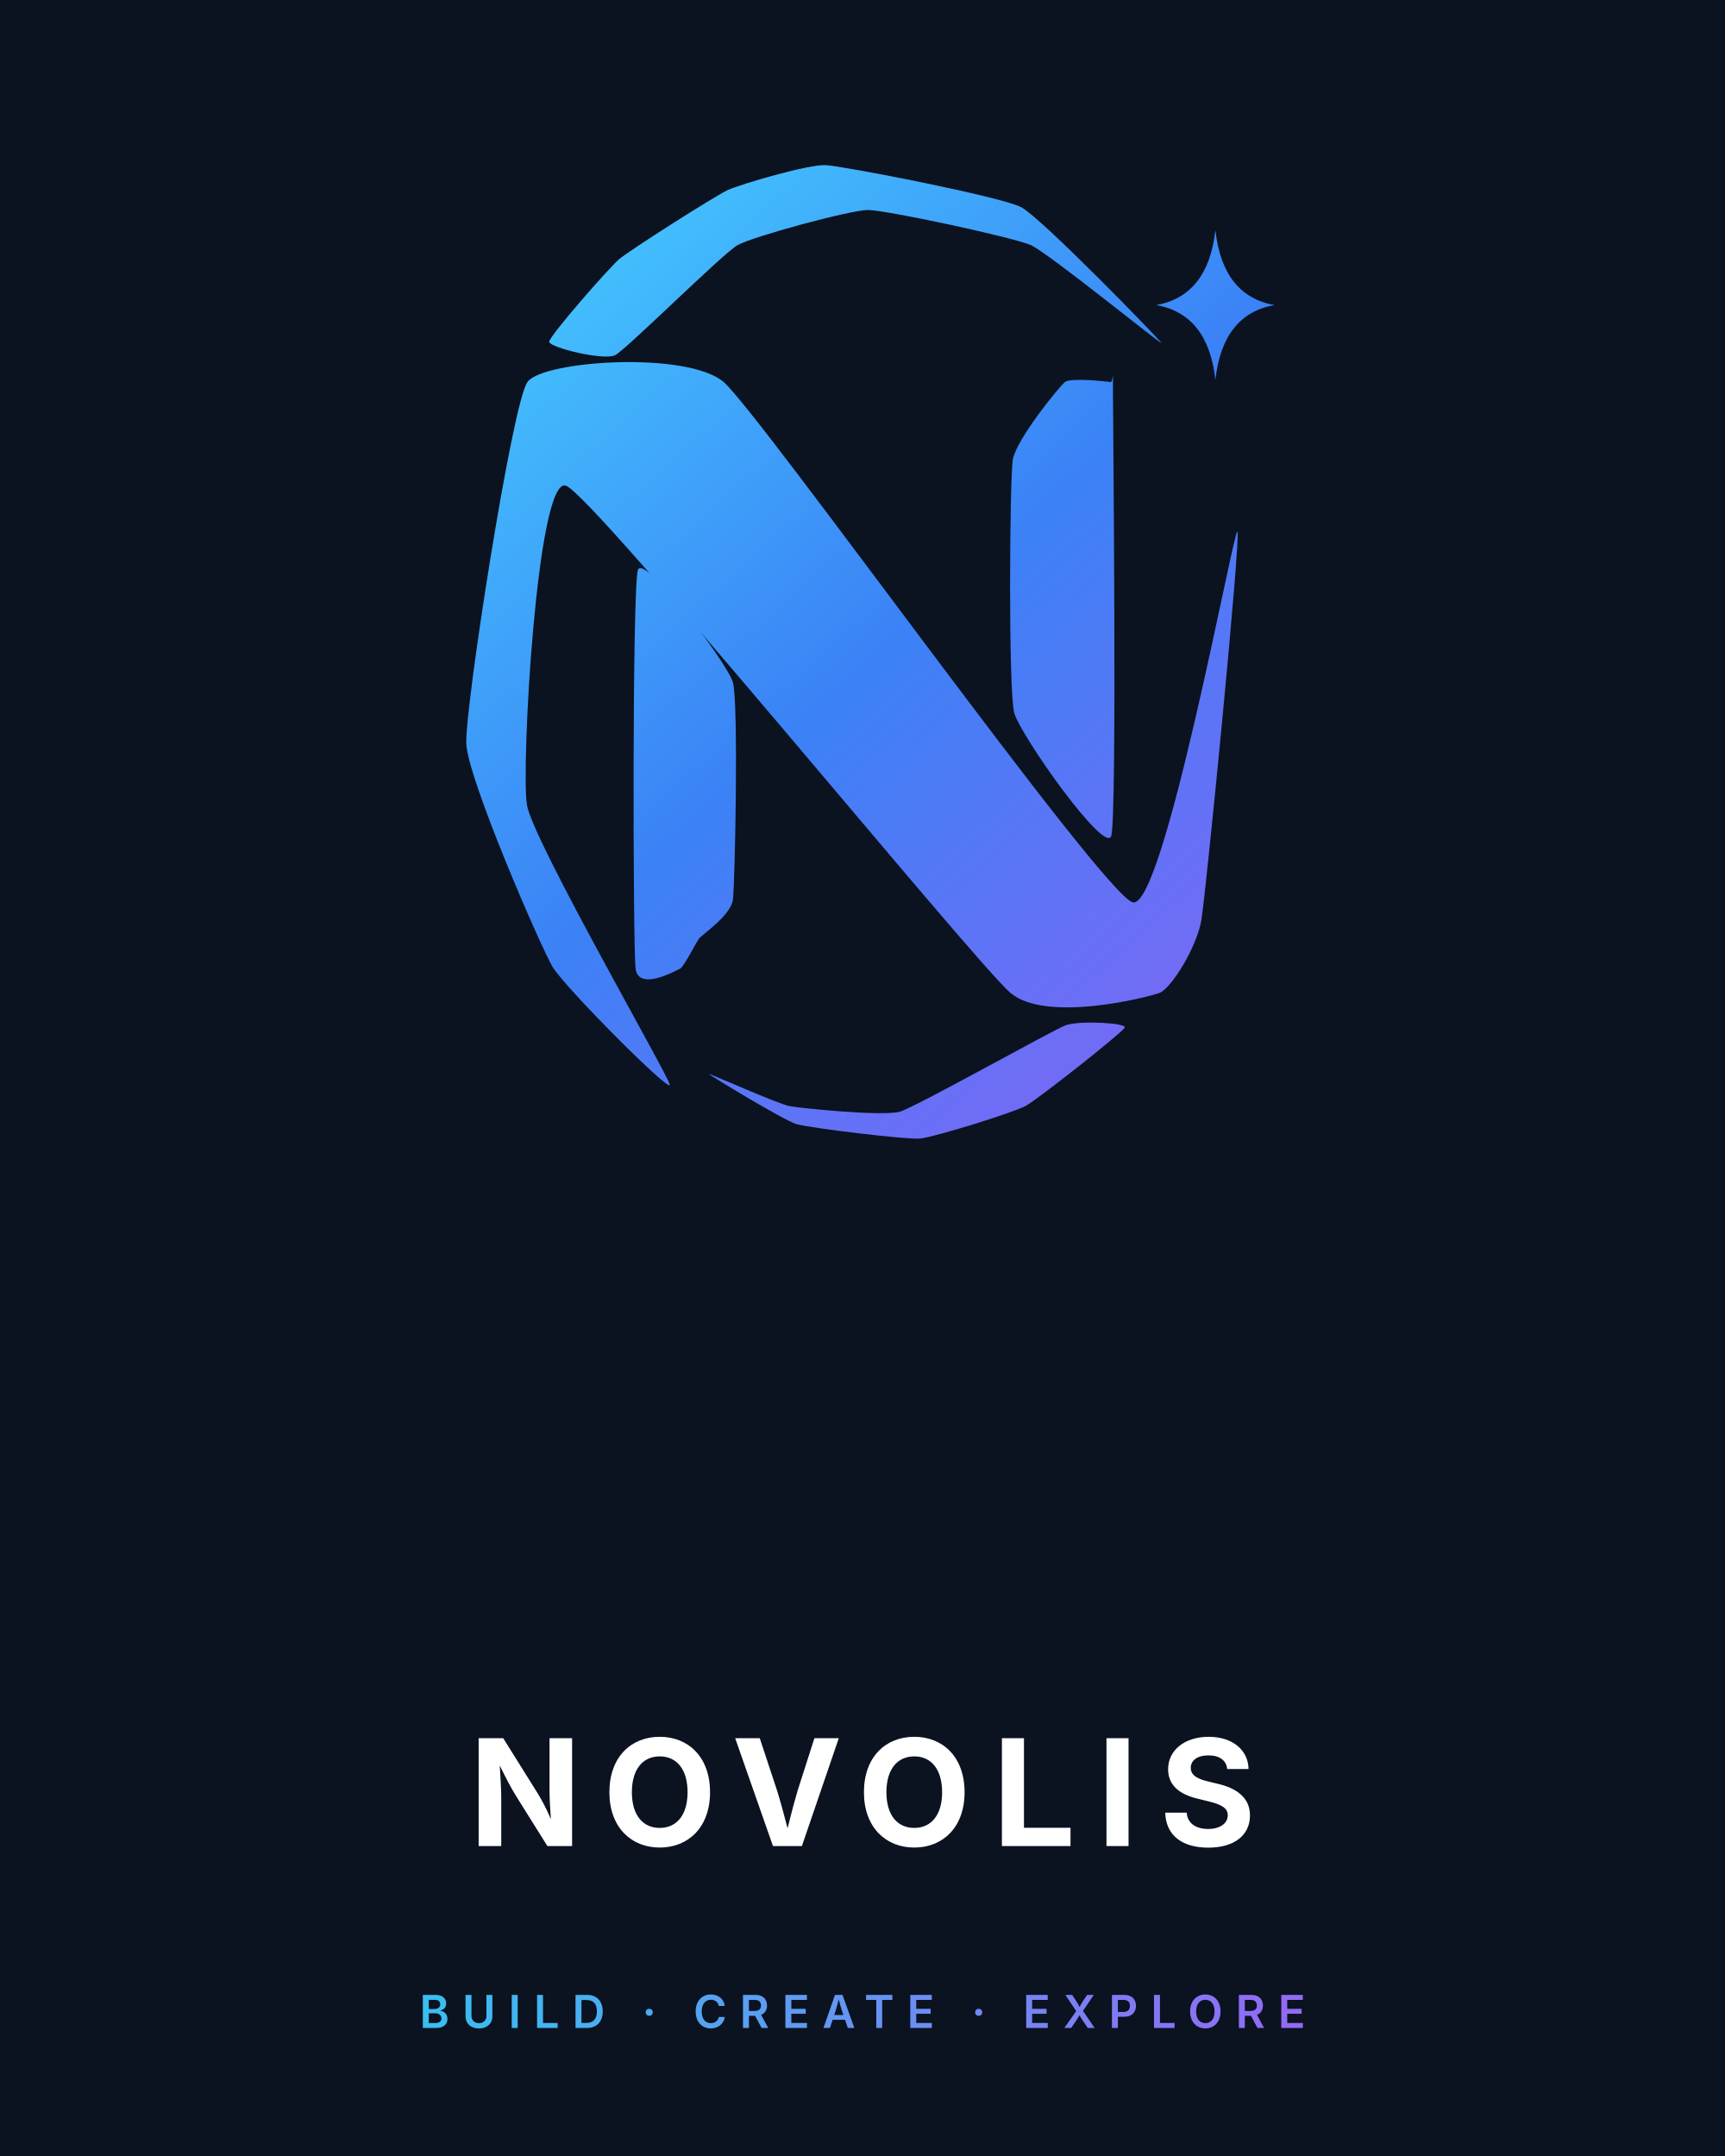
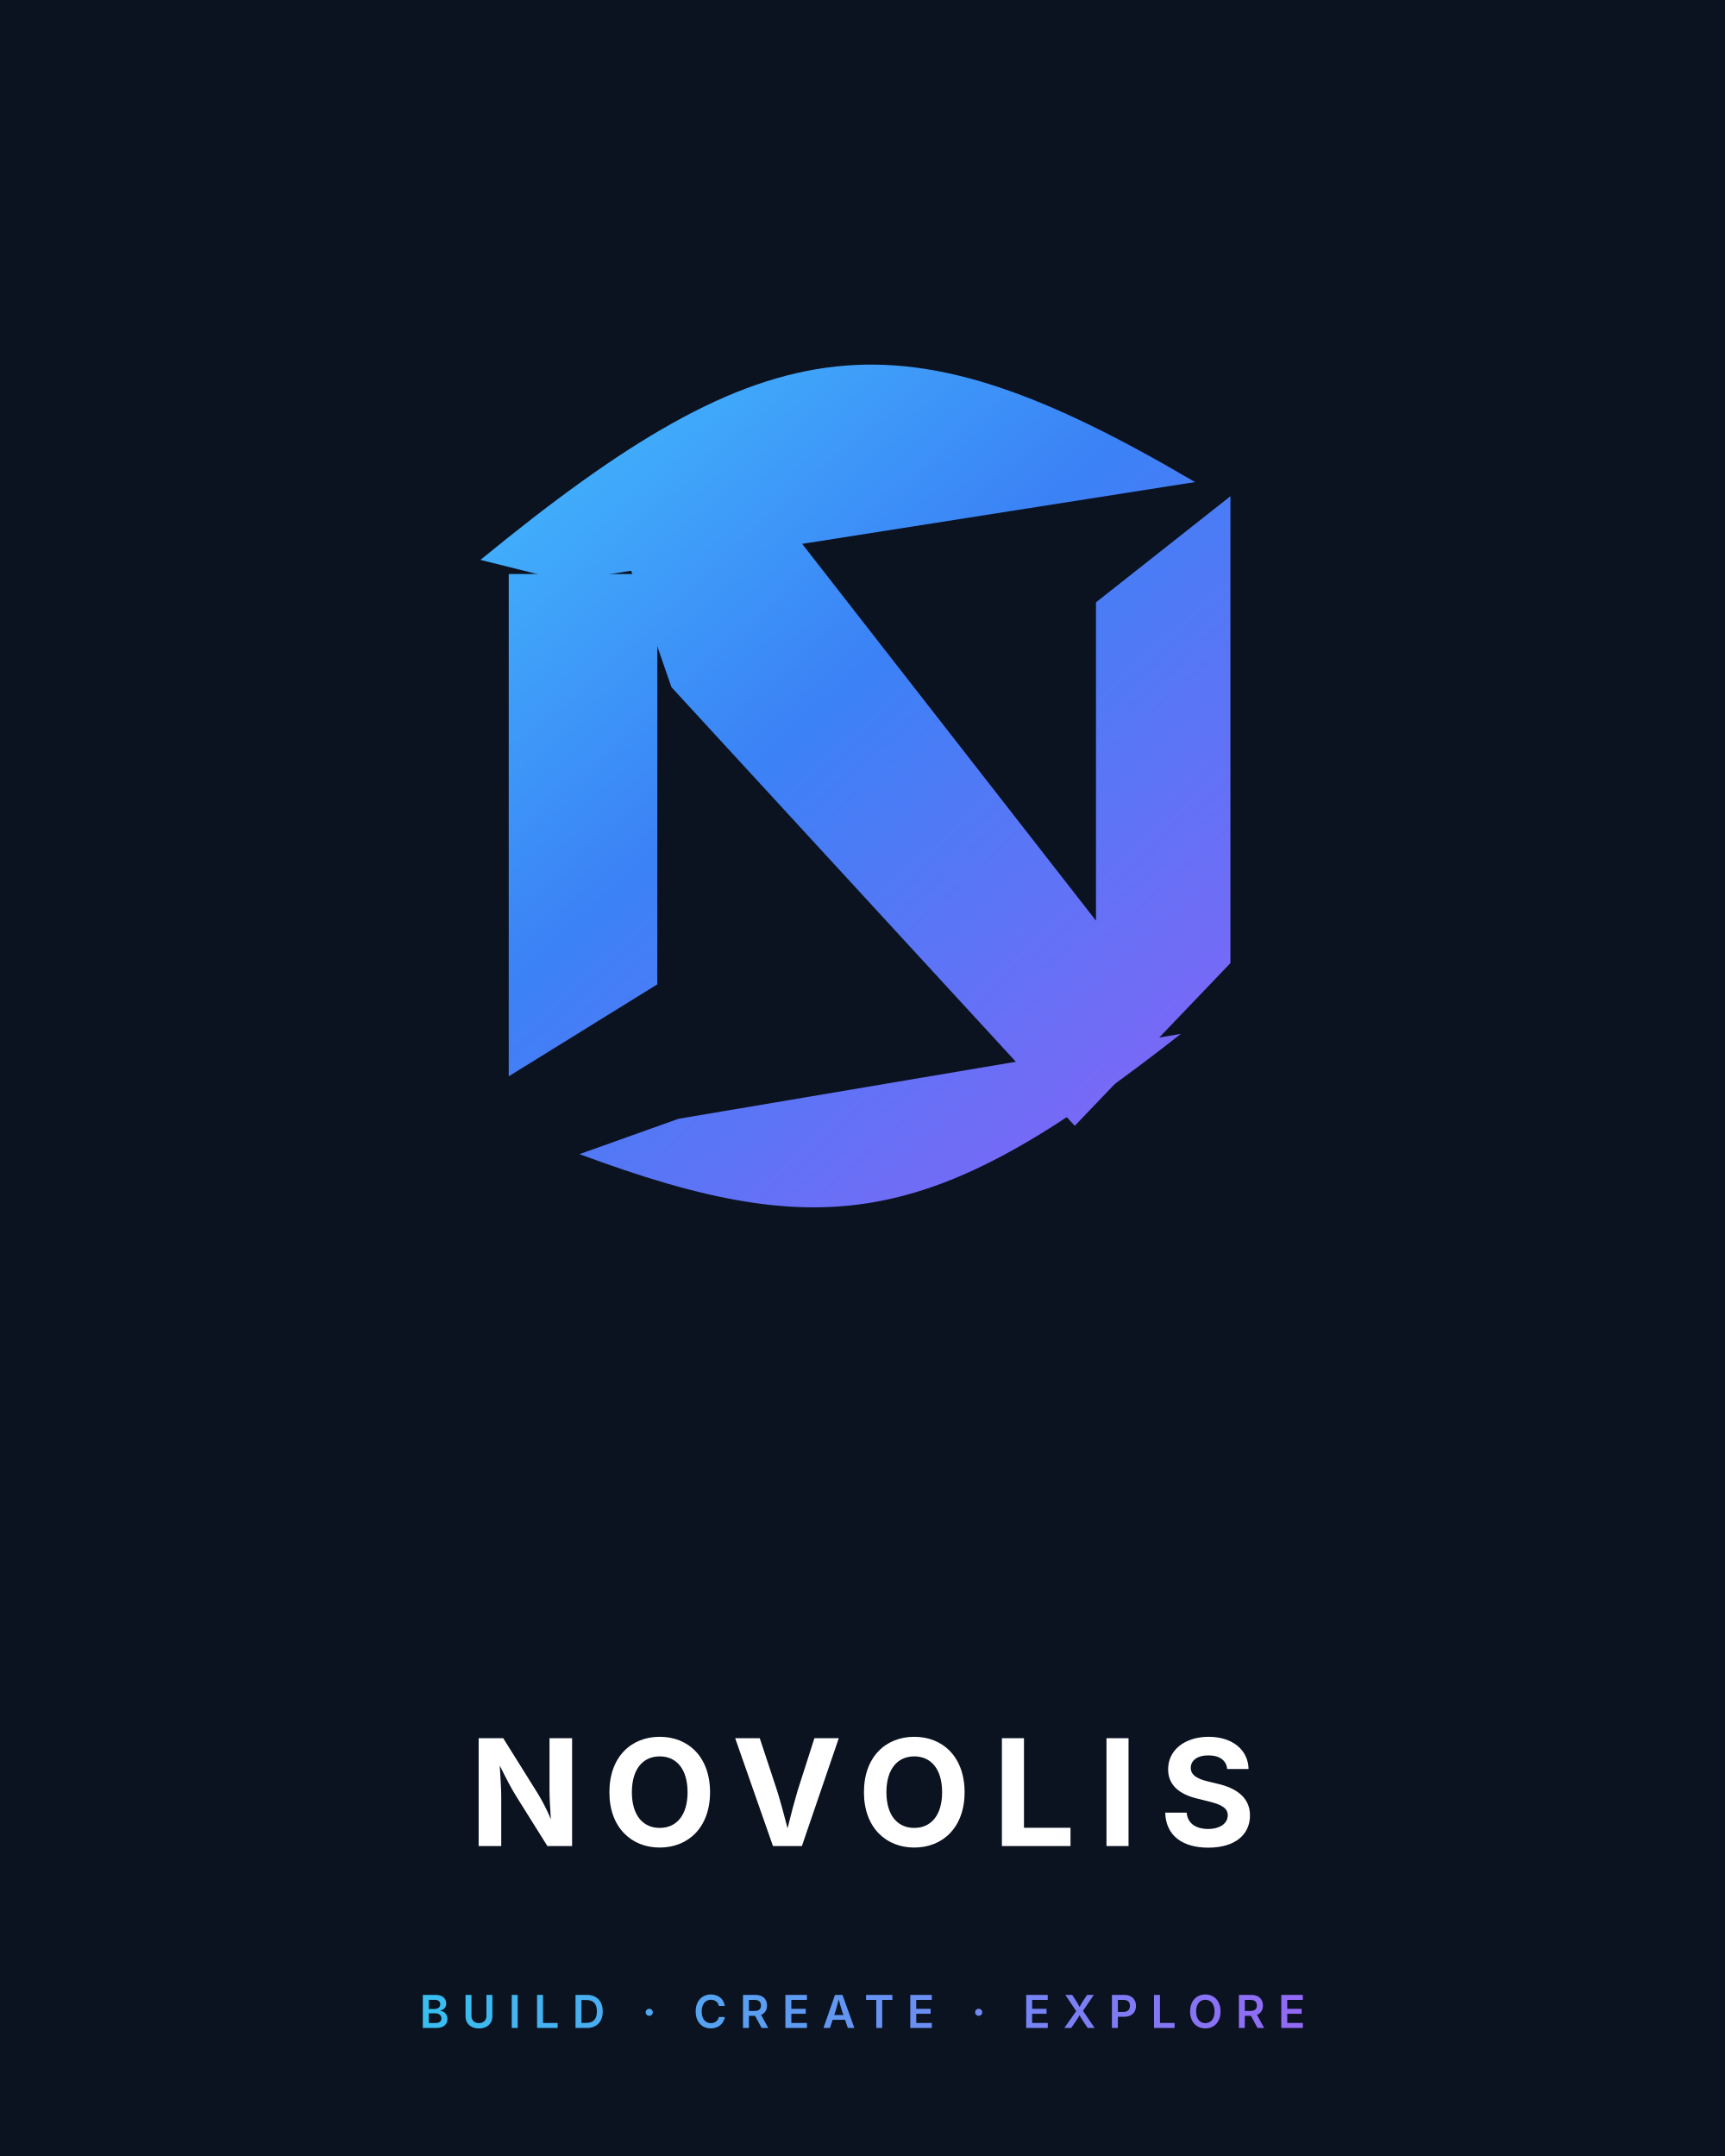
<svg xmlns="http://www.w3.org/2000/svg" viewBox="0 0 512 640" role="img" aria-label="Novolis">
  <defs>
    <linearGradient id="g" x1="14" y1="10" x2="86" y2="90" gradientUnits="userSpaceOnUse">
      <stop offset="0" stop-color="#45d4ff" />
      <stop offset="0.42" stop-color="#3b82f6" />
      <stop offset="1" stop-color="#a855f7" />
    </linearGradient>
    <linearGradient id="novolis-tagline" x1="64" y1="0" x2="448" y2="0" gradientUnits="userSpaceOnUse">
      <stop offset="0" stop-color="#22d3ee" />
      <stop offset="1" stop-color="#a855f7" />
    </linearGradient>
  </defs>
  <rect width="512" height="640" fill="#0b1220" />
  <g transform="translate(46 36) scale(4.2)">
-     <path fill="url(#g)" d="M32.52,16.53C31.72,16.94 27.84,15.98 27.86,15.58C27.87,15.17 32.06,10.38 32.81,9.74C33.57,9.10 39.60,5.26 40.48,4.86C41.35,4.46 46.17,3.03 47.41,3.10C48.66,3.17 59.81,5.32 61.23,6.08C62.65,6.83 71.08,15.51 71.12,15.67C71.16,15.83 63.16,9.33 61.91,8.76C60.67,8.20 51.64,6.27 50.39,6.27C49.15,6.27 42.23,8.15 41.16,8.76C40.09,9.38 33.32,16.12 32.52,16.53Z" />
-     <path fill="url(#g)" d="M54.05,71.90C53.08,71.98 46.21,71.15 45.31,70.87C44.42,70.60 39.17,67.41 39.14,67.33C39.11,67.26 44.01,69.44 44.82,69.60C45.63,69.76 51.46,70.34 52.64,70.00C53.81,69.65 63.40,64.25 64.36,63.89C65.31,63.54 68.70,63.72 68.53,64.06C68.36,64.41 62.39,69.13 61.52,69.60C60.65,70.07 55.03,71.82 54.05,71.90Z" />
-     <path fill="url(#g)" d="M67.58,50.51C67.16,51.88 61.14,43.39 60.72,41.80C60.30,40.20 60.40,25.33 60.62,23.93C60.84,22.52 63.89,18.76 64.31,18.43C64.72,18.10 67.33,18.40 67.53,18.43C67.73,18.47 67.70,17.07 67.70,18.99C67.70,20.92 68.00,49.14 67.58,50.51Z" />
-     <path fill="url(#g)" d="M37.11,59.89C36.84,60.01 34.14,61.55 33.96,59.86C33.78,58.17 33.72,32.93 34.13,31.71C34.54,30.50 40.44,38.25 40.84,39.65C41.25,41.05 40.99,53.94 40.84,55.03C40.70,56.12 38.68,57.47 38.45,57.76C38.23,58.06 37.38,59.76 37.11,59.89Z" />
-     <path fill="url(#g)" d="M36.38,68.09C36.49,68.78 28.96,61.21 28.10,59.77C27.24,58.32 22.10,46.47 22.00,43.99C21.89,41.51 25.23,19.97 26.32,18.43C27.41,16.90 37.62,16.23 40.19,18.43C42.75,20.64 66.91,54.57 69.09,55.20C71.27,55.83 76.20,28.93 76.49,29.00C76.78,29.08 74.28,54.49 73.95,56.45C73.62,58.40 71.81,61.29 71.00,61.60C70.19,61.91 62.97,63.75 60.45,61.60C57.93,59.45 31.10,26.55 29.05,25.76C27.00,24.96 25.85,45.80 26.29,48.34C26.73,50.88 36.27,67.41 36.38,68.09Z" />
-     <path fill="url(#g)" d="M74.94,7.69Q75.45,12.33 79.11,12.99Q75.45,13.64 74.94,18.28Q74.42,13.64 70.76,12.99Q74.42,12.33 74.94,7.69Z" />
+     <path fill="url(#g)" d="M23.00,31.00C43.50,14.19 52.59,13.20 73.50,25.50Q53.03,28.72 29.00,32.50Z" />
+     <path fill="url(#g)" d="M30.00,73.00C47.63,79.56 55.28,78.03 72.50,64.50Q56.17,67.26 37.00,70.50Z" />
+     <path fill="url(#g)" d="M25.00,32.00L35.50,32.00L35.50,61.00L25.00,67.50Z" />
+     <path fill="url(#g)" d="M32.00,27.00L43.50,27.00L66.50,56.50L66.50,34.00L76.00,26.50L76.00,59.50L65.00,71.00L36.50,40.00Z" />
  </g>
  <text x="256" y="548" text-anchor="middle" fill="#ffffff" font-family="Inter, Segoe UI, system-ui, sans-serif" font-size="44" font-weight="700" letter-spacing="0.14em">NOVOLIS</text>
  <text x="256" y="602" text-anchor="middle" fill="url(#novolis-tagline)" font-family="Inter, Segoe UI, system-ui, sans-serif" font-size="13.5" font-weight="600" letter-spacing="0.28em">BUILD · CREATE · EXPLORE</text>
</svg>
